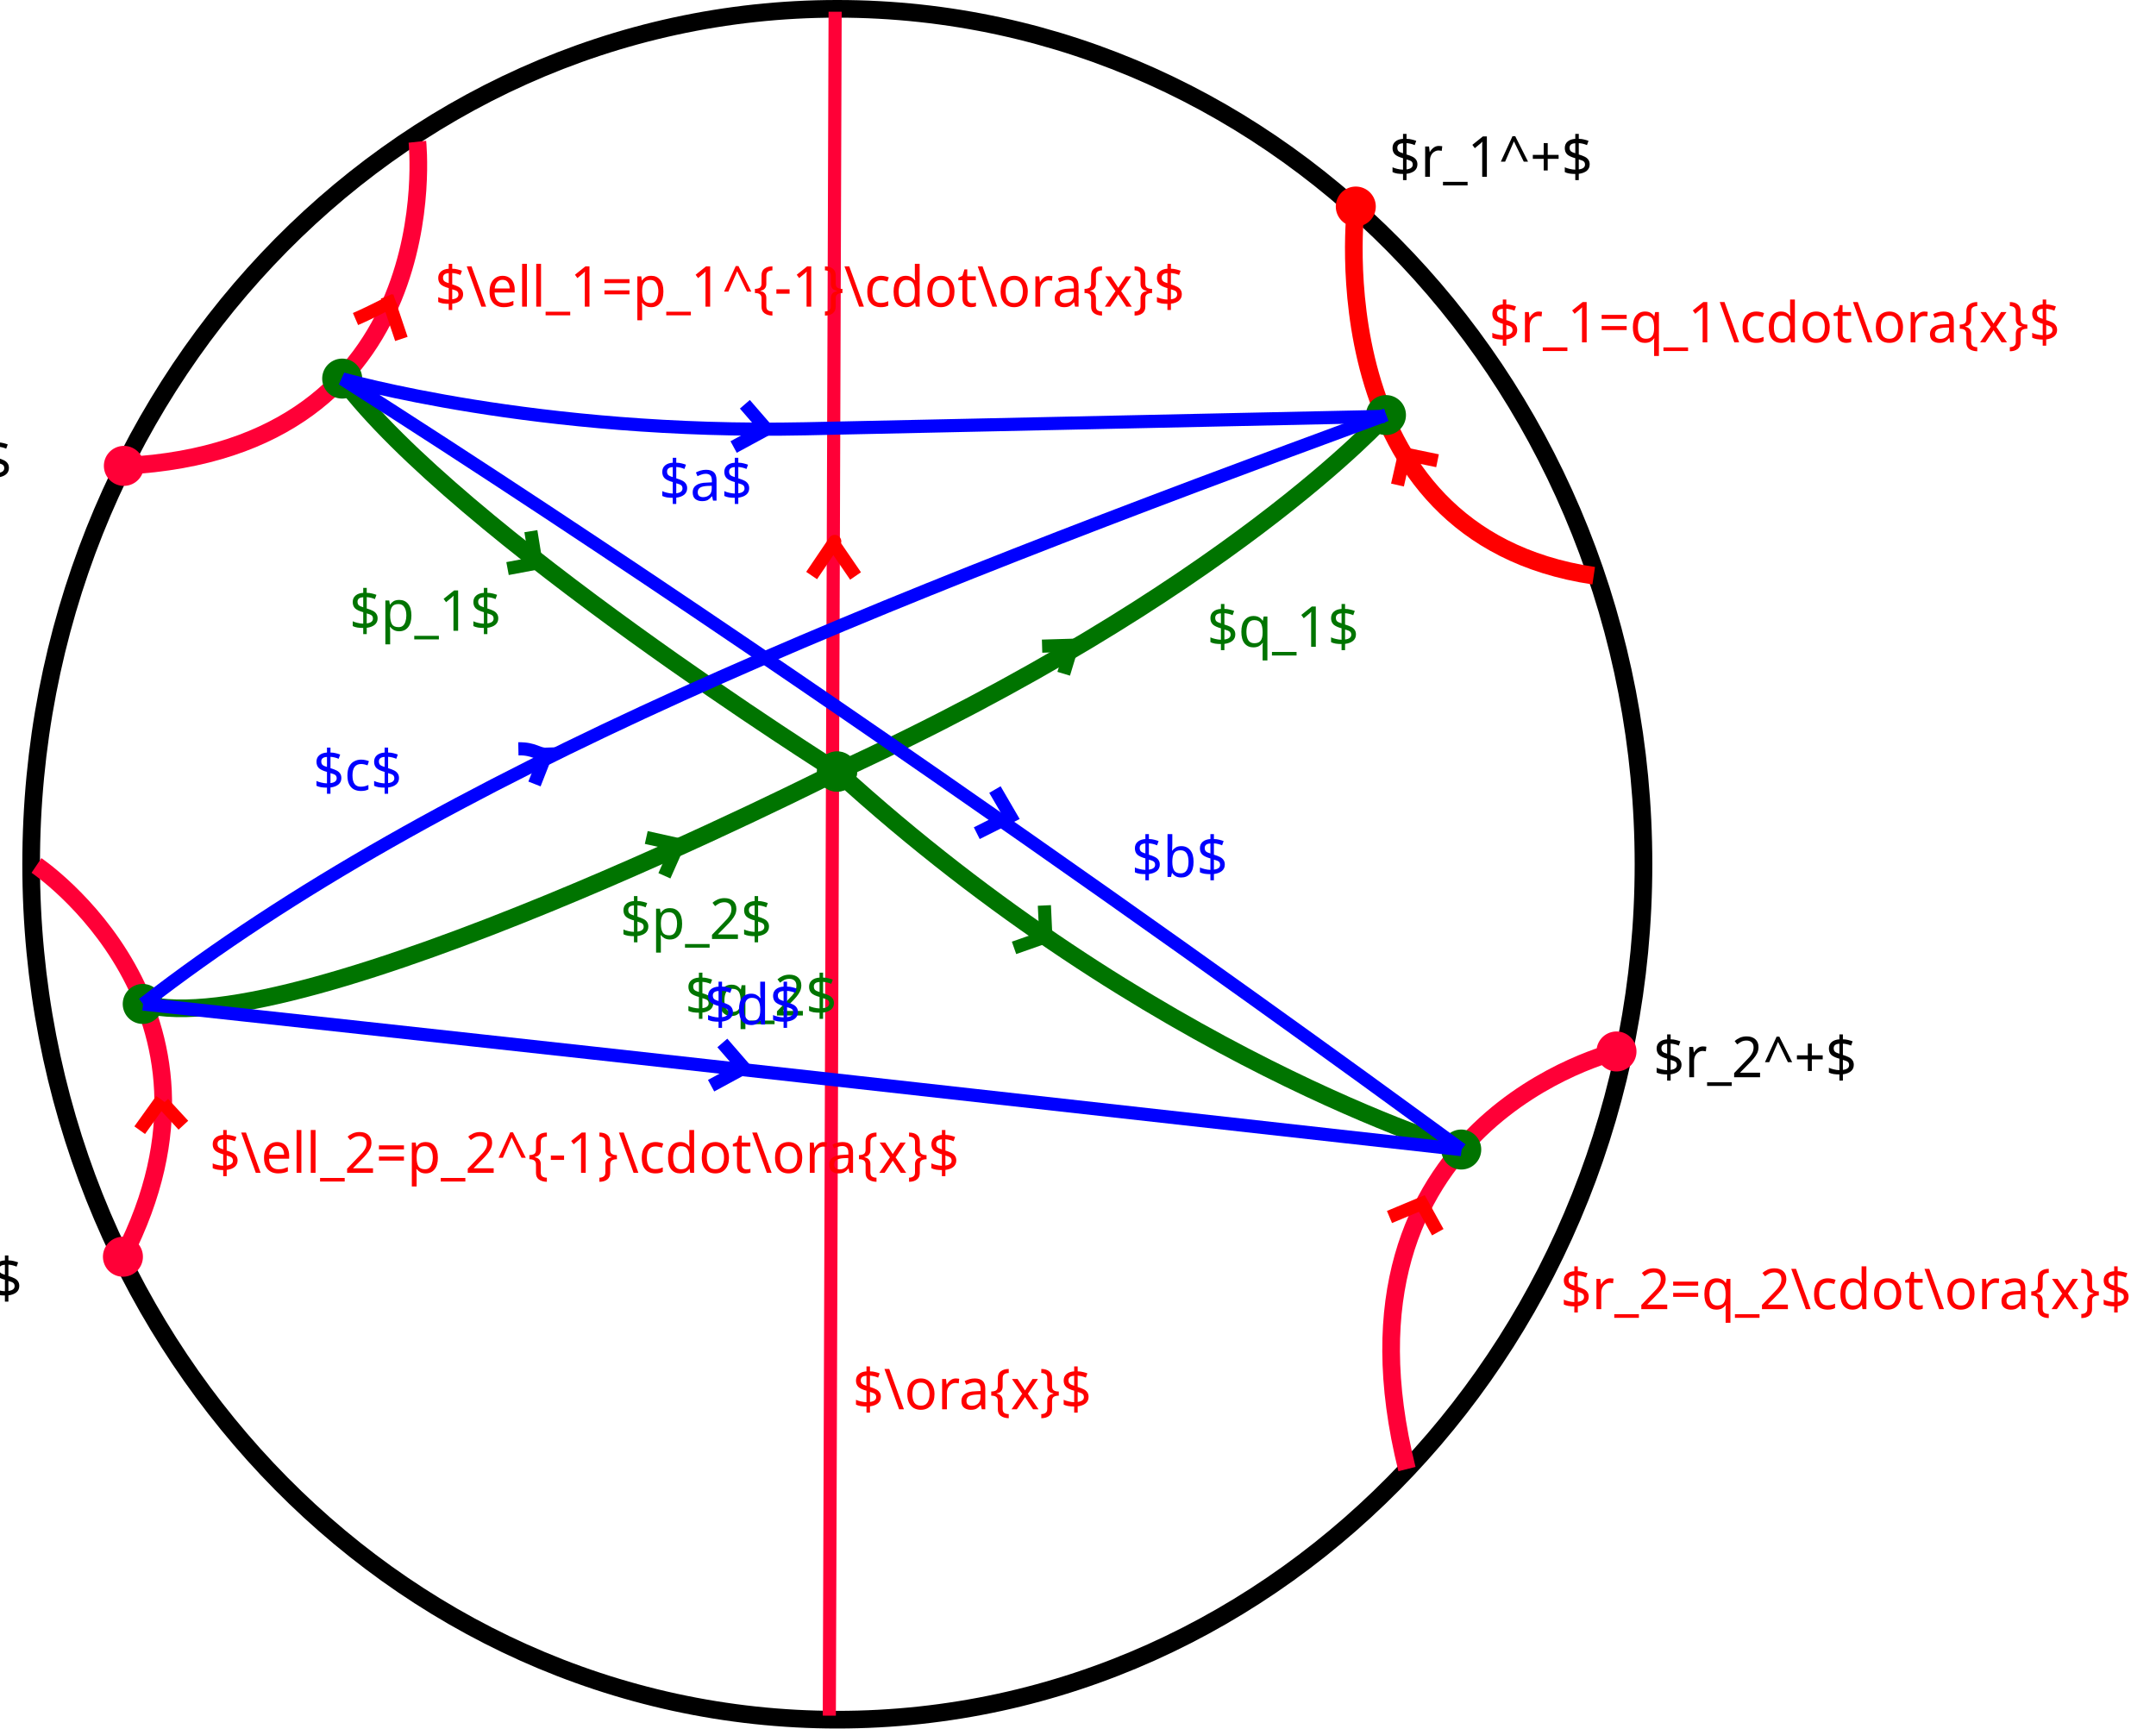
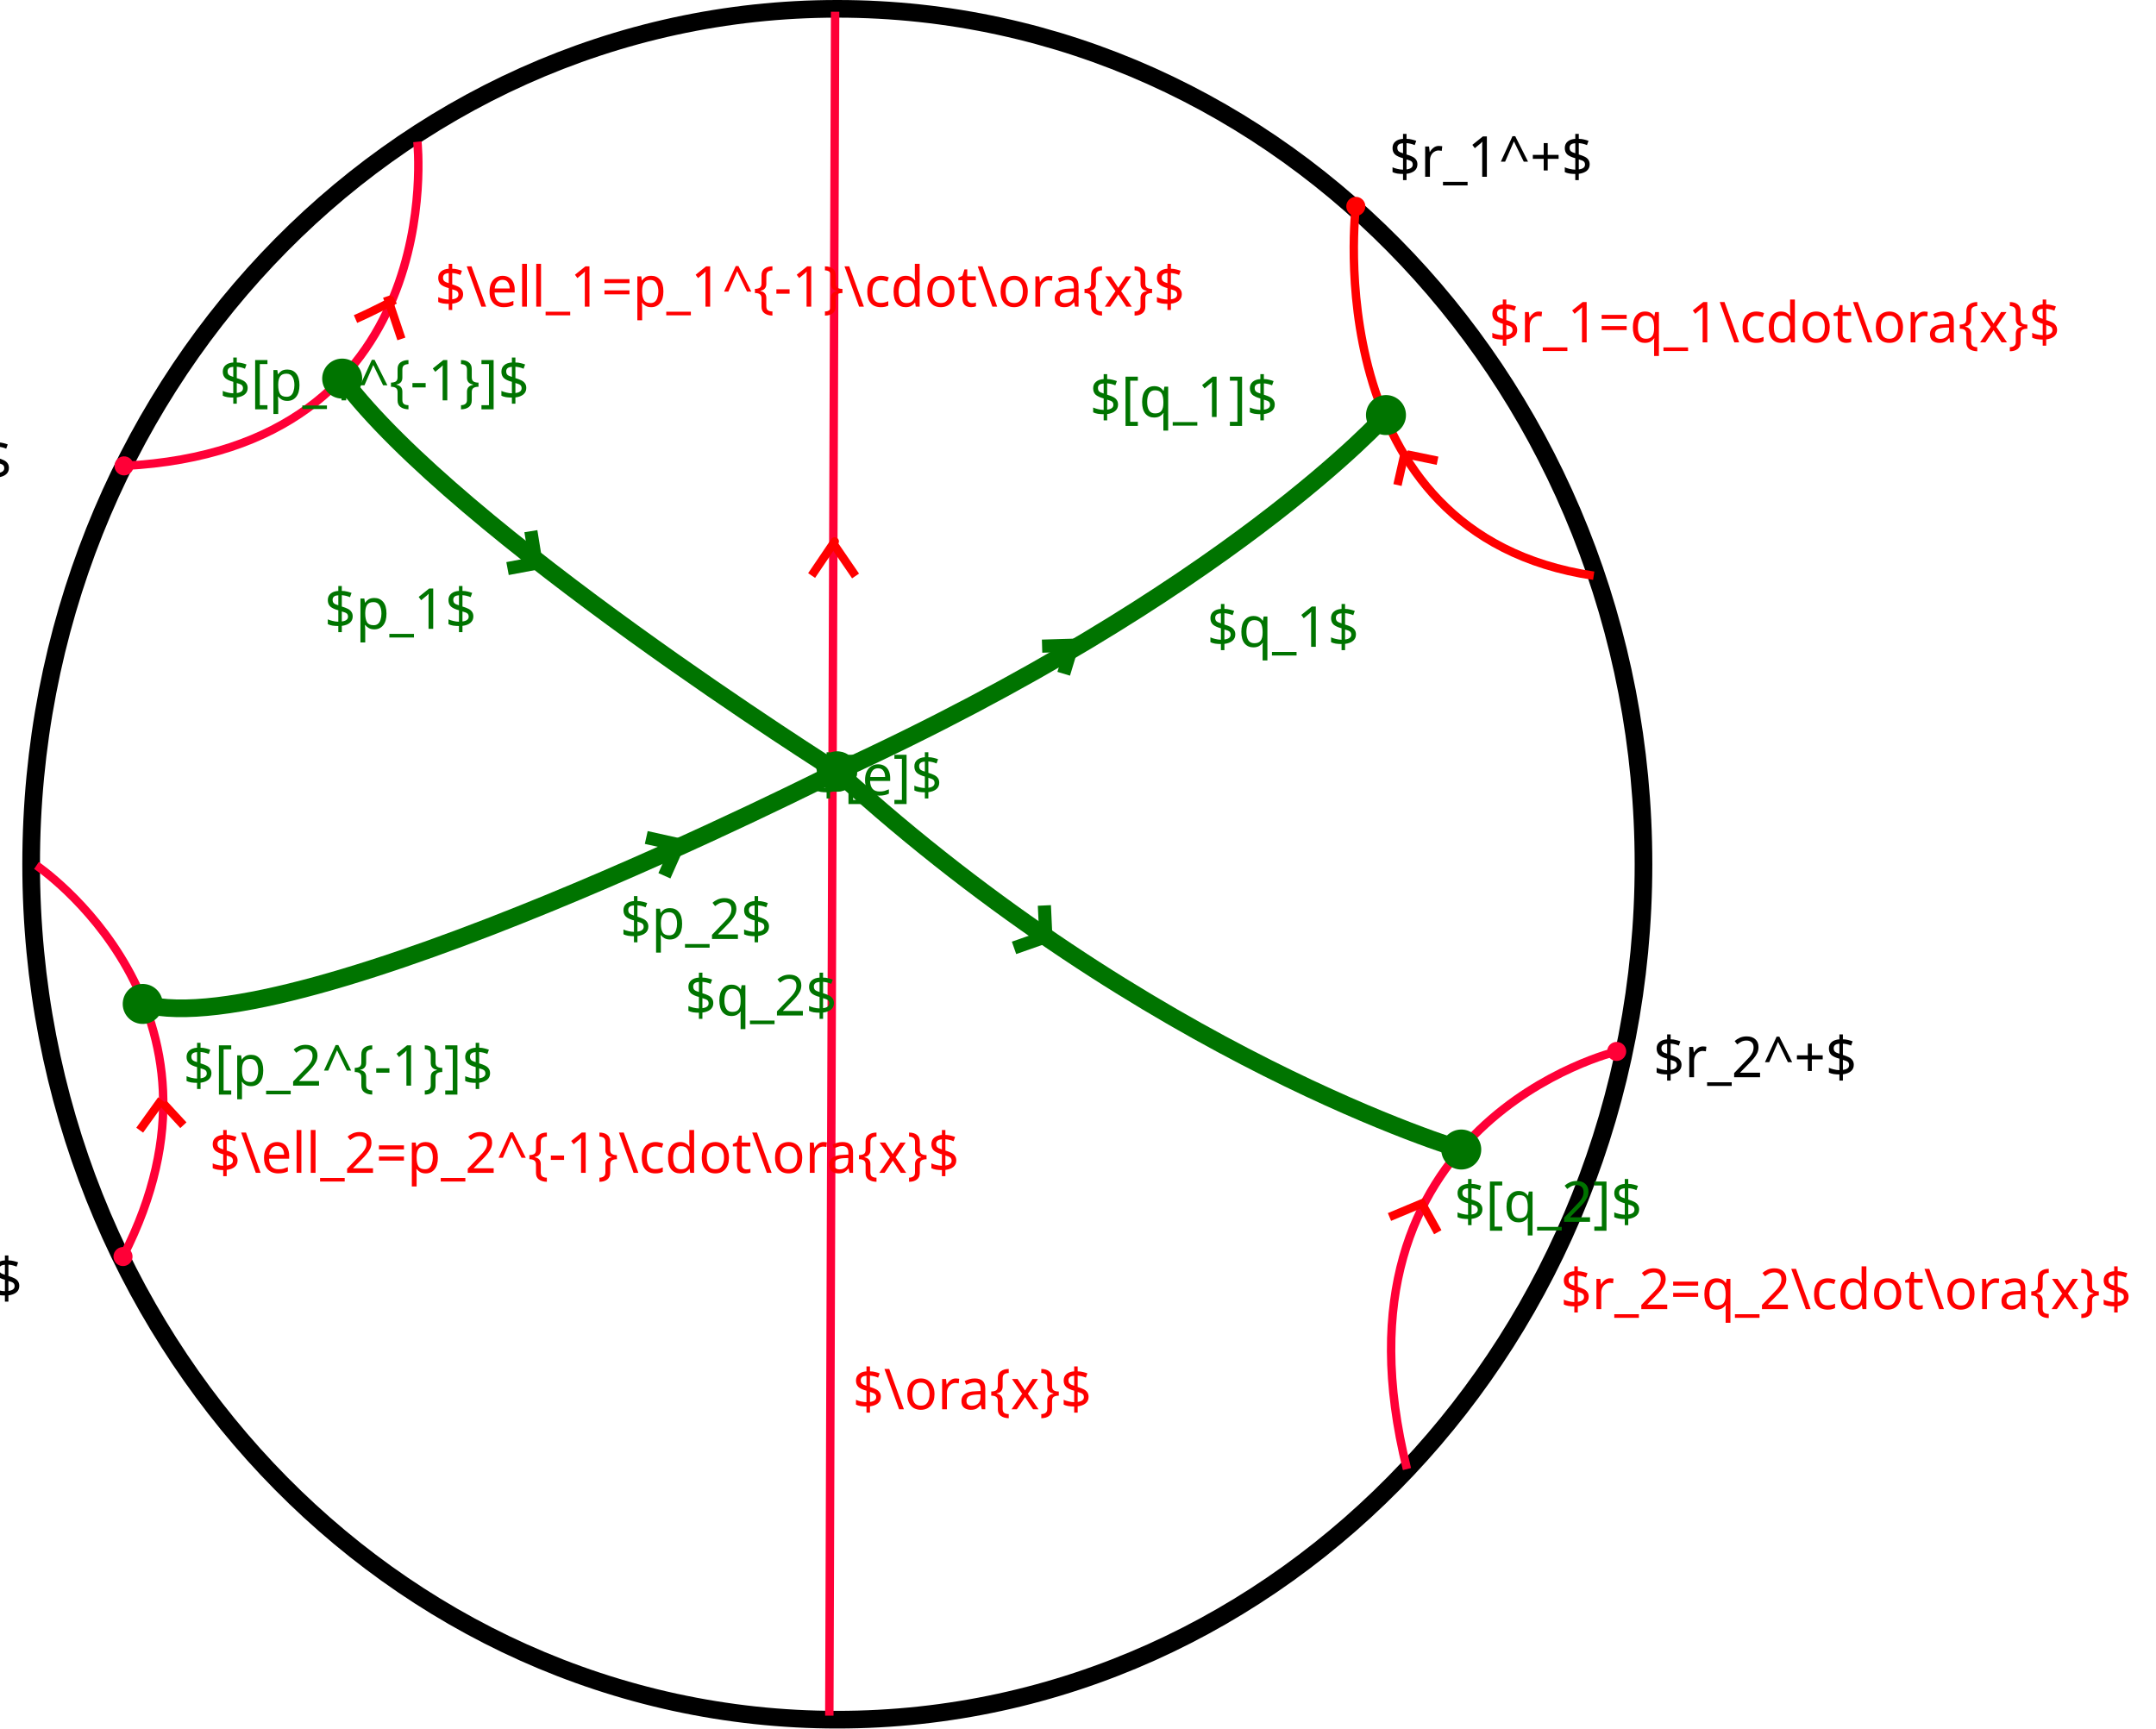
<svg xmlns="http://www.w3.org/2000/svg" width="256.137mm" height="205.363mm" viewBox="0 0 256.137 205.363" version="1.1" id="svg13623">
  <defs id="defs13617">
    <marker style="overflow:visible" id="marker3789" refX="0" refY="0" orient="auto">
      <path transform="matrix(0.2,0,0,0.2,1.48,0.2)" style="fill:#ff0037;fill-opacity:1;fill-rule:evenodd;stroke:#ff0037;stroke-width:1pt;stroke-opacity:1" d="m -2.5,-1 c 0,2.76 -2.24,5 -5,5 -2.76,0 -5,-2.24 -5,-5 0,-2.76 2.24,-5 5,-5 2.76,0 5,2.24 5,5 z" id="path3787" />
    </marker>
    <marker orient="auto" refY="0" refX="0" id="marker3653" style="overflow:visible">
      <path id="path3651" d="m -2.5,-1 c 0,2.76 -2.24,5 -5,5 -2.76,0 -5,-2.24 -5,-5 0,-2.76 2.24,-5 5,-5 2.76,0 5,2.24 5,5 z" style="fill:#ff0000;fill-opacity:1;fill-rule:evenodd;stroke:#ff0000;stroke-width:1pt;stroke-opacity:1" transform="matrix(0.2,0,0,0.2,1.48,0.2)" />
    </marker>
    <marker style="overflow:visible" id="marker3391" refX="0" refY="0" orient="auto">
      <path transform="matrix(0.2,0,0,0.2,1.48,0.2)" style="fill:#ff0037;fill-opacity:1;fill-rule:evenodd;stroke:#ff0037;stroke-width:1pt;stroke-opacity:1" d="m -2.5,-1 c 0,2.76 -2.24,5 -5,5 -2.76,0 -5,-2.24 -5,-5 0,-2.76 2.24,-5 5,-5 2.76,0 5,2.24 5,5 z" id="path3389" />
    </marker>
    <marker style="overflow:visible" id="marker3267" refX="0" refY="0" orient="auto">
      <path transform="matrix(0.2,0,0,0.2,1.48,0.2)" style="fill:#ff0037;fill-opacity:1;fill-rule:evenodd;stroke:#ff0037;stroke-width:1pt;stroke-opacity:1" d="m -2.5,-1 c 0,2.76 -2.24,5 -5,5 -2.76,0 -5,-2.24 -5,-5 0,-2.76 2.24,-5 5,-5 2.76,0 5,2.24 5,5 z" id="path3265" />
    </marker>
    <marker orient="auto" refY="0" refX="0" id="marker2658" style="overflow:visible">
      <path id="path2656" d="M 0,0 5,-5 -12.5,0 5,5 Z" style="fill:#0000ff;fill-opacity:1;fill-rule:evenodd;stroke:#0000ff;stroke-width:1pt;stroke-opacity:1" transform="matrix(-0.2,0,0,-0.2,-1.2,0)" />
    </marker>
    <marker orient="auto" refY="0" refX="0" id="marker1345" style="overflow:visible">
      <path id="path1097" d="M 0,0 5,-5 -12.5,0 5,5 Z" style="fill:#0000ff;fill-opacity:1;fill-rule:evenodd;stroke:#0000ff;stroke-width:1pt;stroke-opacity:1" transform="matrix(-0.2,0,0,-0.2,-1.2,0)" />
    </marker>
    <marker orient="auto" refY="0" refX="0" id="marker1325" style="overflow:visible">
      <path id="path1323" d="m -2.5,-1 c 0,2.76 -2.24,5 -5,5 -2.76,0 -5,-2.24 -5,-5 0,-2.76 2.24,-5 5,-5 2.76,0 5,2.24 5,5 z" style="fill:#007400;fill-opacity:1;fill-rule:evenodd;stroke:#007400;stroke-width:1pt;stroke-opacity:1" transform="matrix(0.2,0,0,0.2,1.48,0.2)" />
    </marker>
    <marker orient="auto" refY="0" refX="0" id="marker1321" style="overflow:visible">
      <path id="path1319" d="m -2.5,-1 c 0,2.76 -2.24,5 -5,5 -2.76,0 -5,-2.24 -5,-5 0,-2.76 2.24,-5 5,-5 2.76,0 5,2.24 5,5 z" style="fill:#007400;fill-opacity:1;fill-rule:evenodd;stroke:#007400;stroke-width:1pt;stroke-opacity:1" transform="matrix(0.2,0,0,0.2,1.48,0.2)" />
    </marker>
    <marker orient="auto" refY="0" refX="0" id="marker1315" style="overflow:visible">
      <path id="path1313" d="m -2.5,-1 c 0,2.76 -2.24,5 -5,5 -2.76,0 -5,-2.24 -5,-5 0,-2.76 2.24,-5 5,-5 2.76,0 5,2.24 5,5 z" style="fill:#007400;fill-opacity:1;fill-rule:evenodd;stroke:#007400;stroke-width:1pt;stroke-opacity:1" transform="matrix(0.2,0,0,0.2,1.48,0.2)" />
    </marker>
    <marker orient="auto" refY="0" refX="0" id="marker1311" style="overflow:visible">
      <path id="path1309" d="m -2.5,-1 c 0,2.76 -2.24,5 -5,5 -2.76,0 -5,-2.24 -5,-5 0,-2.76 2.24,-5 5,-5 2.76,0 5,2.24 5,5 z" style="fill:#007400;fill-opacity:1;fill-rule:evenodd;stroke:#007400;stroke-width:1pt;stroke-opacity:1" transform="matrix(0.2,0,0,0.2,1.48,0.2)" />
    </marker>
    <marker orient="auto" refY="0" refX="0" id="marker1307" style="overflow:visible">
      <path id="path1305" d="m -2.5,-1 c 0,2.76 -2.24,5 -5,5 -2.76,0 -5,-2.24 -5,-5 0,-2.76 2.24,-5 5,-5 2.76,0 5,2.24 5,5 z" style="fill:#007400;fill-opacity:1;fill-rule:evenodd;stroke:#007400;stroke-width:1pt;stroke-opacity:1" transform="matrix(0.2,0,0,0.2,1.48,0.2)" />
    </marker>
    <marker orient="auto" refY="0" refX="0" id="DotS" style="overflow:visible">
      <path id="path1074" d="m -2.5,-1 c 0,2.76 -2.24,5 -5,5 -2.76,0 -5,-2.24 -5,-5 0,-2.76 2.24,-5 5,-5 2.76,0 5,2.24 5,5 z" style="fill:#007400;fill-opacity:1;fill-rule:evenodd;stroke:#007400;stroke-width:1pt;stroke-opacity:1" transform="matrix(0.2,0,0,0.2,1.48,0.2)" />
    </marker>
    <marker orient="auto" refY="0" refX="0" id="marker1297" style="overflow:visible">
      <path id="path1295" d="M 0,0 5,-5 -12.5,0 5,5 Z" style="fill:#000000;fill-opacity:1;fill-rule:evenodd;stroke:#000000;stroke-width:1pt;stroke-opacity:1" transform="matrix(-0.2,0,0,-0.2,-1.2,0)" />
    </marker>
    <marker orient="auto" refY="0" refX="0" id="marker1270" style="overflow:visible">
      <path id="path1022" d="M 0,0 5,-5 -12.5,0 5,5 Z" style="fill:#000000;fill-opacity:1;fill-rule:evenodd;stroke:#000000;stroke-width:1pt;stroke-opacity:1" transform="matrix(-0.2,0,0,-0.2,-1.2,0)" />
    </marker>
    <marker style="overflow:visible" id="marker19486" refX="0" refY="0" orient="auto">
      <path transform="matrix(-0.2,0,0,-0.2,-1.2,0)" style="fill:#000000;fill-opacity:1;fill-rule:evenodd;stroke:#000000;stroke-width:1pt;stroke-opacity:1" d="M 0,0 5,-5 -12.5,0 5,5 Z" id="path19484" />
    </marker>
    <marker orient="auto" refY="0" refX="0" id="Arrow1Send" style="overflow:visible">
      <path id="path842" d="M 0,0 5,-5 -12.5,0 5,5 Z" style="fill:#000000;fill-opacity:1;fill-rule:evenodd;stroke:#000000;stroke-width:1pt;stroke-opacity:1" transform="matrix(-0.2,0,0,-0.2,-1.2,0)" />
    </marker>
    <marker orient="auto" refY="0" refX="0" id="marker9642" style="overflow:visible">
      <path id="path9640" d="m -2.5,-1 c 0,2.76 -2.24,5 -5,5 -2.76,0 -5,-2.24 -5,-5 0,-2.76 2.24,-5 5,-5 2.76,0 5,2.24 5,5 z" style="fill:#000000;fill-opacity:1;fill-rule:evenodd;stroke:#000000;stroke-width:1pt;stroke-opacity:1" transform="matrix(0.2,0,0,0.2,1.48,0.2)" />
    </marker>
    <marker orient="auto" refY="0" refX="0" id="marker13570" style="overflow:visible">
      <path id="path13568" d="m -2.5,-1 c 0,2.76 -2.24,5 -5,5 -2.76,0 -5,-2.24 -5,-5 0,-2.76 2.24,-5 5,-5 2.76,0 5,2.24 5,5 z" style="fill:#000000;fill-opacity:1;fill-rule:evenodd;stroke:#000000;stroke-width:1pt;stroke-opacity:1" transform="matrix(0.2,0,0,0.2,1.48,0.2)" />
    </marker>
    <marker orient="auto" refY="0" refX="0" id="marker1270-1" style="overflow:visible">
      <path id="path1022-5" d="M 0,0 5,-5 -12.5,0 5,5 Z" style="fill:#000000;fill-opacity:1;fill-rule:evenodd;stroke:#000000;stroke-width:1pt;stroke-opacity:1" transform="matrix(-0.2,0,0,-0.2,-1.2,0)" />
    </marker>
    <marker orient="auto" refY="0" refX="0" id="marker1345-3" style="overflow:visible">
      <path id="path1097-7" d="M 0,0 5,-5 -12.5,0 5,5 Z" style="fill:#0000ff;fill-opacity:1;fill-rule:evenodd;stroke:#0000ff;stroke-width:1pt;stroke-opacity:1" transform="matrix(-0.2,0,0,-0.2,-1.2,0)" />
    </marker>
  </defs>
  <g id="layer1" transform="translate(-29.41683,-32.21726)">
    <ellipse style="fill:none;fill-opacity:1;stroke:#000000;stroke-width:2.097;stroke-miterlimit:4;stroke-dasharray:none;stroke-dashoffset:0;stroke-opacity:1" id="path2514-8-7" cx="128.892" cy="134.899" rx="95.775" ry="101.633" />
-     <path style="fill:none;stroke:#ff0037;stroke-width:2.097;stroke-linecap:butt;stroke-linejoin:miter;stroke-miterlimit:4;stroke-dasharray:none;stroke-opacity:1;marker-start:url(#marker3391)" d="M 44.175,87.567 C 82.96,85.582 79.003,49.058 79.003,49.058" id="path9327-9" />
-     <path style="fill:none;stroke:#ff0037;stroke-width:2.097;stroke-linecap:butt;stroke-linejoin:miter;stroke-miterlimit:4;stroke-dasharray:none;stroke-opacity:1;marker-start:url(#marker3267)" d="M 44.041,181.491 C 59.08,152.113 33.751,135.042 33.751,135.042" id="path9329-4" />
-     <path style="fill:none;stroke:#ff0000;stroke-width:2.097;stroke-linecap:butt;stroke-linejoin:miter;stroke-miterlimit:4;stroke-dasharray:none;stroke-opacity:1;marker-end:url(#marker3653)" d="M 218.752,100.618 C 185.711,95.702 190.493,56.716 190.493,56.716" id="path9382" />
-     <path style="fill:none;stroke:#ff0037;stroke-width:2.097;stroke-linecap:butt;stroke-linejoin:miter;stroke-miterlimit:4;stroke-dasharray:none;stroke-opacity:1;marker-end:url(#marker3789)" d="m 196.567,206.757 c -10.29,-41.288 24.933,-49.625 24.933,-49.625" id="path9384" />
-     <path style="fill:none;stroke:#ff0037;stroke-width:1.56;stroke-linecap:butt;stroke-linejoin:miter;stroke-miterlimit:4;stroke-dasharray:none;stroke-opacity:1" d="M 128.632,33.61 127.941,236.053" id="path10390" />
-     <path style="fill:none;stroke:#ff0000;stroke-width:1.56;stroke-linecap:butt;stroke-linejoin:miter;stroke-miterlimit:4;stroke-dasharray:none;stroke-opacity:1" d="m 125.839,100.597 c 3.374,-4.986 2.714,-4.004 2.714,-4.004" id="path13194" />
-     <path style="fill:none;stroke:#ff0000;stroke-width:1.56;stroke-linecap:butt;stroke-linejoin:miter;stroke-miterlimit:4;stroke-dasharray:none;stroke-opacity:1" d="m 128.416,96.792 2.643,3.857" id="path13196" />
-     <text xml:space="preserve" style="font-style:normal;font-variant:normal;font-weight:normal;font-stretch:normal;font-size:6.604px;line-height:1.25;font-family:verdana;-inkscape-font-specification:verdana;text-align:end;letter-spacing:0px;word-spacing:0px;text-anchor:end;fill:#007400;fill-opacity:1;stroke:none;stroke-width:1.56;stroke-miterlimit:4;stroke-dasharray:none" x="98.884" y="105.585" id="text10762-0" transform="scale(0.9853451,1.014873)">
-       <tspan id="tspan10760-3" x="98.884" y="105.585" style="font-size:6.604px;text-align:end;text-anchor:end;fill:#007400;fill-opacity:1;stroke-width:1.56;stroke-miterlimit:4;stroke-dasharray:none">$p_1$</tspan>
+     <path style="fill:none;stroke:#ff0037;stroke-width:1;stroke-linecap:butt;stroke-linejoin:miter;stroke-miterlimit:4;stroke-dasharray:none;stroke-opacity:1;marker-start:url(#marker3391)" d="M 44.175,87.567 C 82.96,85.582 79.003,49.058 79.003,49.058" id="path9327-9" />
+     <path style="fill:none;stroke:#ff0037;stroke-width:1;stroke-linecap:butt;stroke-linejoin:miter;stroke-miterlimit:4;stroke-dasharray:none;stroke-opacity:1;marker-start:url(#marker3267)" d="M 44.041,181.491 C 59.08,152.113 33.751,135.042 33.751,135.042" id="path9329-4" />
+     <path style="fill:none;stroke:#ff0000;stroke-width:1;stroke-linecap:butt;stroke-linejoin:miter;stroke-miterlimit:4;stroke-dasharray:none;stroke-opacity:1;marker-end:url(#marker3653)" d="M 218.752,100.618 C 185.711,95.702 190.493,56.716 190.493,56.716" id="path9382" />
+     <path style="fill:none;stroke:#ff0037;stroke-width:1;stroke-linecap:butt;stroke-linejoin:miter;stroke-miterlimit:4;stroke-dasharray:none;stroke-opacity:1;marker-end:url(#marker3789)" d="m 196.567,206.757 c -10.29,-41.288 24.933,-49.625 24.933,-49.625" id="path9384" />
+     <path style="fill:none;stroke:#ff0037;stroke-width:1;stroke-linecap:butt;stroke-linejoin:miter;stroke-miterlimit:4;stroke-dasharray:none;stroke-opacity:1" d="M 128.632,33.61 127.941,236.053" id="path10390" />
+     <path style="fill:none;stroke:#ff0000;stroke-width:1;stroke-linecap:butt;stroke-linejoin:miter;stroke-miterlimit:4;stroke-dasharray:none;stroke-opacity:1" d="m 125.839,100.597 c 3.374,-4.986 2.714,-4.004 2.714,-4.004" id="path13194" />
+     <path style="fill:none;stroke:#ff0000;stroke-width:1;stroke-linecap:butt;stroke-linejoin:miter;stroke-miterlimit:4;stroke-dasharray:none;stroke-opacity:1" d="m 128.416,96.792 2.643,3.857" id="path13196" />
+     <text xml:space="preserve" style="font-style:normal;font-variant:normal;font-weight:normal;font-stretch:normal;font-size:6.604px;line-height:1.25;font-family:verdana;-inkscape-font-specification:verdana;text-align:end;letter-spacing:0px;word-spacing:0px;text-anchor:end;fill:#007400;fill-opacity:1;stroke:none;stroke-width:1.56;stroke-miterlimit:4;stroke-dasharray:none" x="95.88" y="105.361" id="text10762-0" transform="scale(0.9853451,1.014873)">
+       <tspan id="tspan10760-3" x="95.88" y="105.361" style="font-size:6.604px;text-align:end;text-anchor:end;fill:#007400;fill-opacity:1;stroke-width:1.56;stroke-miterlimit:4;stroke-dasharray:none">$p_1$</tspan>
    </text>
-     <path style="fill:none;stroke:#ff0000;stroke-width:1.56;stroke-linecap:butt;stroke-linejoin:miter;stroke-miterlimit:4;stroke-dasharray:none;stroke-opacity:1" d="m 196.362,85.787 -0.922,4.057" id="path13232" />
-     <path style="fill:none;stroke:#ff0000;stroke-width:1.56;stroke-linecap:butt;stroke-linejoin:miter;stroke-miterlimit:4;stroke-dasharray:none;stroke-opacity:1" d="m 200.198,86.958 -3.631,-0.748" id="path13234" />
-     <path style="fill:none;stroke:#ff0000;stroke-width:1.56;stroke-linecap:butt;stroke-linejoin:miter;stroke-miterlimit:4;stroke-dasharray:none;stroke-opacity:1" d="m 194.489,176.807 3.844,-1.608 1.895,3.417" id="path13236" />
+     <text xml:space="preserve" style="font-style:normal;font-variant:normal;font-weight:normal;font-stretch:normal;font-size:6.604px;line-height:1.25;font-family:verdana;-inkscape-font-specification:verdana;text-align:end;letter-spacing:0px;word-spacing:0px;text-anchor:end;fill:#007400;fill-opacity:1;stroke:none;stroke-width:1.56;stroke-miterlimit:4;stroke-dasharray:none" x="152.051" y="124.828" id="text10762-0-9" transform="scale(0.9853451,1.014873)">
+       <tspan id="tspan10760-3-6" x="152.051" y="124.828" style="font-size:6.604px;text-align:end;text-anchor:end;fill:#007400;fill-opacity:1;stroke-width:1.56;stroke-miterlimit:4;stroke-dasharray:none">$[e]$</tspan>
+     </text>
+     <text xml:space="preserve" style="font-style:normal;font-variant:normal;font-weight:normal;font-stretch:normal;font-size:6.604px;line-height:1.25;font-family:verdana;-inkscape-font-specification:verdana;text-align:end;letter-spacing:0px;word-spacing:0px;text-anchor:end;fill:#007400;fill-opacity:1;stroke:none;stroke-width:1.56;stroke-miterlimit:4;stroke-dasharray:none" x="102.263" y="78.617" id="text10762-0-9-7" transform="scale(0.9853451,1.014873)">
+       <tspan id="tspan10760-3-6-6" x="102.263" y="78.617" style="font-size:6.604px;text-align:end;text-anchor:end;fill:#007400;fill-opacity:1;stroke-width:1.56;stroke-miterlimit:4;stroke-dasharray:none">$[p_1^{-1}]$</tspan>
+     </text>
+     <text xml:space="preserve" style="font-style:normal;font-variant:normal;font-weight:normal;font-stretch:normal;font-size:6.604px;line-height:1.25;font-family:verdana;-inkscape-font-specification:verdana;text-align:end;letter-spacing:0px;word-spacing:0px;text-anchor:end;fill:#007400;fill-opacity:1;stroke:none;stroke-width:1.56;stroke-miterlimit:4;stroke-dasharray:none" x="192.505" y="80.565" id="text10762-0-9-7-5" transform="scale(0.9853451,1.014873)">
+       <tspan id="tspan10760-3-6-6-1" x="192.505" y="80.565" style="font-size:6.604px;text-align:end;text-anchor:end;fill:#007400;fill-opacity:1;stroke-width:1.56;stroke-miterlimit:4;stroke-dasharray:none">$[q_1]$</tspan>
+     </text>
+     <path style="fill:none;stroke:#ff0000;stroke-width:1;stroke-linecap:butt;stroke-linejoin:miter;stroke-miterlimit:4;stroke-dasharray:none;stroke-opacity:1" d="m 196.362,85.787 -0.922,4.057" id="path13232" />
+     <path style="fill:none;stroke:#ff0000;stroke-width:1;stroke-linecap:butt;stroke-linejoin:miter;stroke-miterlimit:4;stroke-dasharray:none;stroke-opacity:1" d="m 200.198,86.958 -3.631,-0.748" id="path13234" />
+     <path style="fill:none;stroke:#ff0000;stroke-width:1;stroke-linecap:butt;stroke-linejoin:miter;stroke-miterlimit:4;stroke-dasharray:none;stroke-opacity:1" d="m 194.489,176.807 3.844,-1.608 1.895,3.417" id="path13236" />
    <text xml:space="preserve" style="font-style:normal;font-variant:normal;font-weight:normal;font-stretch:normal;font-size:6.604px;line-height:1.25;font-family:verdana;-inkscape-font-specification:verdana;letter-spacing:0px;word-spacing:0px;fill:#007400;fill-opacity:1;stroke:none;stroke-width:1.56;stroke-miterlimit:4;stroke-dasharray:none" x="175.387" y="107.471" id="text19550" transform="scale(0.9853451,1.014873)">
      <tspan id="tspan19548" x="175.387" y="107.471" style="font-size:6.604px;fill:#007400;fill-opacity:1;stroke-width:1.56;stroke-miterlimit:4;stroke-dasharray:none">$q_1$</tspan>
    </text>
    <text xml:space="preserve" style="font-style:normal;font-variant:normal;font-weight:normal;font-stretch:normal;font-size:6.604px;line-height:1.25;font-family:verdana;-inkscape-font-specification:verdana;letter-spacing:0px;word-spacing:0px;fill:#007400;fill-opacity:1;stroke:none;stroke-width:1.56;stroke-miterlimit:4;stroke-dasharray:none;text-anchor:end;text-align:end;" x="158.361" y="150.631" id="text10762-0-2" transform="scale(0.9853451,1.014873)">
      <tspan id="tspan10760-3-3" x="139.358" y="150.631" style="font-size:6.604px;fill:#007400;fill-opacity:1;stroke-width:1.56;stroke-miterlimit:4;stroke-dasharray:none;text-anchor:end;text-align:end;">$q_2$</tspan>
    </text>
    <text xml:space="preserve" style="font-style:normal;font-variant:normal;font-weight:normal;font-stretch:normal;font-size:6.604px;line-height:1.25;font-family:verdana;-inkscape-font-specification:verdana;letter-spacing:0px;word-spacing:0px;fill:#007400;fill-opacity:1;stroke:none;stroke-width:1.56;stroke-miterlimit:4;stroke-dasharray:none" x="104.617" y="141.667" id="text10762-0-2-3" transform="scale(0.9853451,1.014873)">
      <tspan id="tspan10760-3-3-1" x="104.617" y="141.667" style="font-size:6.604px;fill:#007400;fill-opacity:1;stroke-width:1.56;stroke-miterlimit:4;stroke-dasharray:none">$p_2$</tspan>
+     </text>
+     <text xml:space="preserve" style="font-style:normal;font-variant:normal;font-weight:normal;font-stretch:normal;font-size:6.604px;line-height:1.25;font-family:verdana;-inkscape-font-specification:verdana;letter-spacing:0px;word-spacing:0px;fill:#007400;fill-opacity:1;stroke:none;stroke-width:1.56;stroke-miterlimit:4;stroke-dasharray:none" x="51.943" y="158.841" id="text10762-0-2-3-9" transform="scale(0.9853451,1.014873)">
+       <tspan id="tspan10760-3-3-1-0" x="51.943" y="158.841" style="font-size:6.604px;fill:#007400;fill-opacity:1;stroke-width:1.56;stroke-miterlimit:4;stroke-dasharray:none">$[p_2^{-1}]$</tspan>
+     </text>
+     <text xml:space="preserve" style="font-style:normal;font-variant:normal;font-weight:normal;font-stretch:normal;font-size:6.604px;line-height:1.25;font-family:verdana;-inkscape-font-specification:verdana;letter-spacing:0px;word-spacing:0px;fill:#007400;fill-opacity:1;stroke:none;stroke-width:1.56;stroke-miterlimit:4;stroke-dasharray:none" x="205.185" y="174.784" id="text10762-0-2-3-9-5" transform="scale(0.9853451,1.014873)">
+       <tspan id="tspan10760-3-3-1-0-3" x="205.185" y="174.784" style="font-size:6.604px;fill:#007400;fill-opacity:1;stroke-width:1.56;stroke-miterlimit:4;stroke-dasharray:none">$[q_2]$</tspan>
    </text>
    <text xml:space="preserve" style="font-style:normal;font-variant:normal;font-weight:normal;font-stretch:normal;font-size:6.604px;line-height:1.25;font-family:verdana;-inkscape-font-specification:verdana;letter-spacing:0px;word-spacing:0px;fill:#000000;fill-opacity:1;stroke:none;stroke-width:1.56;stroke-miterlimit:4;stroke-dasharray:none" x="197.345" y="52.437" id="text19550-5" transform="scale(0.9853451,1.014873)">
      <tspan id="tspan19548-1" x="197.345" y="52.437" style="font-size:6.604px;stroke-width:1.56;stroke-miterlimit:4;stroke-dasharray:none">$r_1^+$</tspan>
    </text>
    <text xml:space="preserve" style="font-style:normal;font-variant:normal;font-weight:normal;font-stretch:normal;font-size:6.604px;line-height:1.25;font-family:verdana;-inkscape-font-specification:verdana;text-align:end;letter-spacing:0px;word-spacing:0px;text-anchor:end;fill:#000000;fill-opacity:1;stroke:none;stroke-width:1.56;stroke-miterlimit:4;stroke-dasharray:none" x="41.136" y="183.734" id="text19550-5-7-9-4" transform="scale(0.9853451,1.014873)">
      <tspan id="tspan19548-1-9-5-9" x="41.136" y="183.734" style="font-size:6.604px;text-align:end;text-anchor:end;stroke-width:1.56;stroke-miterlimit:4;stroke-dasharray:none">$\ell_2^-$</tspan>
    </text>
    <text xml:space="preserve" style="font-style:normal;font-variant:normal;font-weight:normal;font-stretch:normal;font-size:6.604px;line-height:1.25;font-family:verdana;-inkscape-font-specification:verdana;text-align:end;letter-spacing:0px;word-spacing:0px;text-anchor:end;fill:#000000;fill-opacity:1;stroke:none;stroke-width:1.56;stroke-miterlimit:4;stroke-dasharray:none" x="39.881" y="87.979" id="text19550-5-3-7" transform="scale(0.9853451,1.014873)">
      <tspan id="tspan19548-1-1-6" x="39.881" y="87.979" style="font-size:6.604px;text-align:end;text-anchor:end;stroke-width:1.56;stroke-miterlimit:4;stroke-dasharray:none">$\ell_1^-$</tspan>
    </text>
    <path style="fill:none;stroke:#007400;stroke-width:2.097;stroke-linecap:butt;stroke-linejoin:miter;stroke-miterlimit:4;stroke-dasharray:none;stroke-opacity:1;marker-start:url(#marker1311);marker-end:url(#marker1315)" d="M 70.095,77.232 C 83.842,95.536 128.897,123.889 128.897,123.889 c 46.455,-21.335 65.204,-42.389 65.204,-42.389" id="path1299" />
    <path style="fill:none;stroke:#007400;stroke-width:2.097;stroke-linecap:butt;stroke-linejoin:miter;stroke-miterlimit:4;stroke-dasharray:none;stroke-opacity:1;marker-start:url(#DotS);marker-end:url(#marker1307)" d="M 46.414,151.506 C 64.812,156.453 128.897,123.889 128.897,123.889" id="path1301" />
    <path style="fill:none;stroke:#007400;stroke-width:2.097;stroke-linecap:butt;stroke-linejoin:miter;stroke-miterlimit:4;stroke-dasharray:none;stroke-opacity:1;marker-start:url(#marker1321);marker-end:url(#marker1325)" d="m 128.897,123.889 c 37.22,33.968 74.159,44.916 74.159,44.916" id="path1317" />
    <path style="fill:none;stroke:#007400;stroke-width:1.56;stroke-linecap:butt;stroke-linejoin:miter;stroke-miterlimit:4;stroke-dasharray:none;stroke-opacity:1" d="m 106.193,131.719 c 3.8,0.846 3.8,0.846 3.8,0.846 l -1.643,3.703" id="path1327" />
    <path style="fill:none;stroke:#007400;stroke-width:1.56;stroke-linecap:butt;stroke-linejoin:miter;stroke-miterlimit:4;stroke-dasharray:none;stroke-opacity:1" d="m 92.486,95.326 0.616,3.808 -3.389,0.635" id="path1329" />
    <path style="fill:none;stroke:#007400;stroke-width:1.56;stroke-linecap:butt;stroke-linejoin:miter;stroke-miterlimit:4;stroke-dasharray:none;stroke-opacity:1" d="m 153.219,108.987 3.595,-0.106 -1.027,3.385" id="path1331" />
    <path style="fill:none;stroke:#007400;stroke-width:1.56;stroke-linecap:butt;stroke-linejoin:miter;stroke-miterlimit:4;stroke-dasharray:none;stroke-opacity:1" d="m 153.491,139.793 0.173,3.715 -3.778,1.326" id="path1333" />
-     <path style="fill:none;stroke:#0000ff;stroke-width:1.56;stroke-linecap:butt;stroke-linejoin:miter;stroke-miterlimit:4;stroke-dasharray:none;stroke-opacity:1" d="m 193.929,81.688 -68.783,1.472 C 93.104,83.846 70.095,77.232 70.095,77.232 134.896,118.515 203.057,168.805 203.057,168.805" id="path1068" />
-     <path style="fill:none;stroke:#0000ff;stroke-width:1.56;stroke-linecap:butt;stroke-linejoin:miter;stroke-miterlimit:4;stroke-dasharray:none;stroke-opacity:1" d="m 46.414,151.506 c 0,0 41.986,4.524 84.926,9.309 l 71.717,7.99" id="path1068-0" />
-     <path style="fill:none;stroke:#0000ff;stroke-width:1.56;stroke-linecap:butt;stroke-linejoin:miter;stroke-miterlimit:4;stroke-dasharray:none;stroke-opacity:1;marker-mid:url(#marker2658)" d="M 46.414,151.506 C 81.565,124.206 132.595,104.145 194.102,81.5" id="path2648" />
-     <path style="fill:none;stroke:#0000ff;stroke-width:1.56;stroke-linecap:butt;stroke-linejoin:miter;stroke-miterlimit:4;stroke-dasharray:none;stroke-opacity:1" d="m 91,121.184 c 1.913,-0.035 2.292,0.677 3.304,0.642 l -1.39,3.535" id="path1331-3" />
-     <path style="fill:none;stroke:#0000ff;stroke-width:1.56;stroke-linecap:butt;stroke-linejoin:miter;stroke-miterlimit:4;stroke-dasharray:none;stroke-opacity:1" d="m 115.232,156.131 2.568,2.962 -3.903,2.116" id="path1331-3-1" />
    <text xml:space="preserve" style="font-style:normal;font-variant:normal;font-weight:normal;font-stretch:normal;font-size:6.604px;line-height:1.25;font-family:verdana;-inkscape-font-specification:verdana;letter-spacing:0px;word-spacing:0px;fill:#ff0000;fill-opacity:1;stroke:none;stroke-width:1.56;stroke-miterlimit:4;stroke-dasharray:none" x="82.285" y="67.646" id="text19550-5-3-7-3" transform="scale(0.9853451,1.014873)">
      <tspan id="tspan19548-1-1-6-8" x="82.285" y="67.646" style="font-size:6.604px;fill:#ff0000;fill-opacity:1;stroke-width:1.56;stroke-miterlimit:4;stroke-dasharray:none">$\ell_1=p_1^{-1}\cdot\ora{x}$</tspan>
    </text>
    <text xml:space="preserve" style="font-style:normal;font-variant:normal;font-weight:normal;font-stretch:normal;font-size:6.604px;line-height:1.25;font-family:verdana;-inkscape-font-specification:verdana;letter-spacing:0px;word-spacing:0px;fill:#ff0000;fill-opacity:1;stroke:none;stroke-width:1.56;stroke-miterlimit:4;stroke-dasharray:none" x="55.092" y="169.053" id="text19550-5-3-7-3-7" transform="scale(0.9853451,1.014873)">
      <tspan id="tspan19548-1-1-6-8-5" x="55.092" y="169.053" style="font-size:6.604px;fill:#ff0000;fill-opacity:1;stroke-width:1.56;stroke-miterlimit:4;stroke-dasharray:none">$\ell_2=p_2^{-1}\cdot\ora{x}$</tspan>
    </text>
    <text xml:space="preserve" style="font-style:normal;font-variant:normal;font-weight:normal;font-stretch:normal;font-size:6.604px;line-height:1.25;font-family:verdana;-inkscape-font-specification:verdana;letter-spacing:0px;word-spacing:0px;fill:#ff0000;fill-opacity:1;stroke:none;stroke-width:1.56;stroke-miterlimit:4;stroke-dasharray:none" x="209.376" y="71.827" id="text19550-5-3-7-3-4" transform="scale(0.9853451,1.014873)">
      <tspan id="tspan19548-1-1-6-8-9" x="209.376" y="71.827" style="font-size:6.604px;fill:#ff0000;fill-opacity:1;stroke-width:1.56;stroke-miterlimit:4;stroke-dasharray:none">$r_1=q_1\cdot\ora{x}$</tspan>
    </text>
    <text xml:space="preserve" style="font-style:normal;font-variant:normal;font-weight:normal;font-stretch:normal;font-size:6.604px;line-height:1.25;font-family:verdana;-inkscape-font-specification:verdana;letter-spacing:0px;word-spacing:0px;fill:#ff0000;fill-opacity:1;stroke:none;stroke-width:1.56;stroke-miterlimit:4;stroke-dasharray:none" x="217.996" y="185.004" id="text19550-5-3-7-3-8" transform="scale(0.9853451,1.014873)">
      <tspan id="tspan19548-1-1-6-8-99" x="217.996" y="185.004" style="font-size:6.604px;fill:#ff0000;fill-opacity:1;stroke-width:1.56;stroke-miterlimit:4;stroke-dasharray:none">$r_2=q_2\cdot\ora{x}$</tspan>
    </text>
    <text xml:space="preserve" style="font-style:normal;font-variant:normal;font-weight:normal;font-stretch:normal;font-size:6.604px;line-height:1.25;font-family:verdana;-inkscape-font-specification:verdana;letter-spacing:0px;word-spacing:0px;fill:#000000;fill-opacity:1;stroke:none;stroke-width:1.56;stroke-miterlimit:4;stroke-dasharray:none" x="229.187" y="157.856" id="text19550-5-2" transform="scale(0.9853451,1.014873)">
      <tspan id="tspan19548-1-2" x="229.187" y="157.856" style="font-size:6.604px;stroke-width:1.56;stroke-miterlimit:4;stroke-dasharray:none">$r_2^+$</tspan>
    </text>
-     <text xml:space="preserve" style="font-style:normal;font-variant:normal;font-weight:normal;font-stretch:normal;font-size:6.604px;line-height:1.25;font-family:verdana;-inkscape-font-specification:verdana;letter-spacing:0px;word-spacing:0px;fill:#0000ff;fill-opacity:1;stroke:none;stroke-width:1.56;stroke-miterlimit:4;stroke-dasharray:none" x="109.296" y="90.353" id="text19550-6" transform="scale(0.9853451,1.014873)">
-       <tspan id="tspan19548-5" x="109.296" y="90.353" style="font-size:6.604px;fill:#0000ff;fill-opacity:1;stroke-width:1.56;stroke-miterlimit:4;stroke-dasharray:none">$a$</tspan>
-     </text>
-     <text xml:space="preserve" style="font-style:normal;font-variant:normal;font-weight:normal;font-stretch:normal;font-size:6.604px;line-height:1.25;font-family:verdana;-inkscape-font-specification:verdana;letter-spacing:0px;word-spacing:0px;fill:#0000ff;fill-opacity:1;stroke:none;stroke-width:1.56;stroke-miterlimit:4;stroke-dasharray:none" x="166.281" y="134.413" id="text19550-6-7" transform="scale(0.9853451,1.014873)">
-       <tspan id="tspan19548-5-3" x="166.281" y="134.413" style="font-size:6.604px;fill:#0000ff;fill-opacity:1;stroke-width:1.56;stroke-miterlimit:4;stroke-dasharray:none">$b$</tspan>
-     </text>
-     <text xml:space="preserve" style="font-style:normal;font-variant:normal;font-weight:normal;font-stretch:normal;font-size:6.604px;line-height:1.25;font-family:verdana;-inkscape-font-specification:verdana;letter-spacing:0px;word-spacing:0px;fill:#0000ff;fill-opacity:1;stroke:none;stroke-width:1.56;stroke-miterlimit:4;stroke-dasharray:none" x="67.606" y="124.284" id="text19550-6-7-8" transform="scale(0.9853451,1.014873)">
-       <tspan id="tspan19548-5-3-3" x="67.606" y="124.284" style="font-size:6.604px;fill:#0000ff;fill-opacity:1;stroke-width:1.56;stroke-miterlimit:4;stroke-dasharray:none">$c$</tspan>
-     </text>
-     <text xml:space="preserve" style="font-style:normal;font-variant:normal;font-weight:normal;font-stretch:normal;font-size:6.604px;line-height:1.25;font-family:verdana;-inkscape-font-specification:verdana;letter-spacing:0px;word-spacing:0px;fill:#0000ff;fill-opacity:1;stroke:none;stroke-width:1.56;stroke-miterlimit:4;stroke-dasharray:none" x="114.816" y="151.686" id="text19550-6-7-5" transform="scale(0.9853451,1.014873)">
-       <tspan id="tspan19548-5-3-2" x="114.816" y="151.686" style="font-size:6.604px;fill:#0000ff;fill-opacity:1;stroke-width:1.56;stroke-miterlimit:4;stroke-dasharray:none">$d$</tspan>
-     </text>
-     <path style="fill:none;stroke:#0000ff;stroke-width:1.56;stroke-linecap:butt;stroke-linejoin:miter;stroke-miterlimit:4;stroke-dasharray:none;stroke-opacity:1" d="m 147.616,126.024 1.849,3.174 -4.006,2.01" id="path1331-3-1-7" />
-     <path style="fill:none;stroke:#0000ff;stroke-width:1.56;stroke-linecap:butt;stroke-linejoin:miter;stroke-miterlimit:4;stroke-dasharray:none;stroke-opacity:1" d="m 117.908,80.248 2.568,2.962 -3.903,2.116" id="path1331-3-1-7-7" />
-     <path style="fill:none;stroke:#ff0000;stroke-width:1.56;stroke-linecap:butt;stroke-linejoin:miter;stroke-miterlimit:4;stroke-dasharray:none;stroke-opacity:1" d="M 71.652,70.122 C 73.592,69.283 76.327,67.839 76.327,67.839" id="path13194-7" />
-     <path style="fill:none;stroke:#ff0000;stroke-width:1.56;stroke-linecap:butt;stroke-linejoin:miter;stroke-miterlimit:4;stroke-dasharray:none;stroke-opacity:1" d="m 75.403,67.432 1.699,5.054" id="path13196-6" />
-     <path style="fill:none;stroke:#ff0000;stroke-width:1.56;stroke-linecap:butt;stroke-linejoin:miter;stroke-miterlimit:4;stroke-dasharray:none;stroke-opacity:1" d="m 48.606,162.884 -2.593,3.611" id="path13232-7" />
-     <path style="fill:none;stroke:#ff0000;stroke-width:1.56;stroke-linecap:butt;stroke-linejoin:miter;stroke-miterlimit:4;stroke-dasharray:none;stroke-opacity:1" d="m 51.204,165.903 -2.393,-2.596" id="path13234-7" />
+     <path style="fill:none;stroke:#ff0000;stroke-width:1;stroke-linecap:butt;stroke-linejoin:miter;stroke-miterlimit:4;stroke-dasharray:none;stroke-opacity:1" d="M 71.652,70.122 C 73.592,69.283 76.327,67.839 76.327,67.839" id="path13194-7" />
+     <path style="fill:none;stroke:#ff0000;stroke-width:1;stroke-linecap:butt;stroke-linejoin:miter;stroke-miterlimit:4;stroke-dasharray:none;stroke-opacity:1" d="m 75.403,67.432 1.699,5.054" id="path13196-6" />
+     <path style="fill:none;stroke:#ff0000;stroke-width:1;stroke-linecap:butt;stroke-linejoin:miter;stroke-miterlimit:4;stroke-dasharray:none;stroke-opacity:1" d="m 48.606,162.884 -2.593,3.611" id="path13232-7" />
+     <path style="fill:none;stroke:#ff0000;stroke-width:1;stroke-linecap:butt;stroke-linejoin:miter;stroke-miterlimit:4;stroke-dasharray:none;stroke-opacity:1" d="m 51.204,165.903 -2.393,-2.596" id="path13234-7" />
    <text xml:space="preserve" style="font-style:normal;font-variant:normal;font-weight:normal;font-stretch:normal;font-size:6.604px;line-height:1.25;font-family:verdana;-inkscape-font-specification:verdana;letter-spacing:0px;word-spacing:0px;fill:#ff0000;fill-opacity:1;stroke:none;stroke-width:1.56;stroke-miterlimit:4;stroke-dasharray:none" x="132.652" y="196.727" id="text1107" transform="scale(0.9853451,1.014873)">
      <tspan id="tspan1105" x="132.652" y="196.727" style="font-size:6.604px;fill:#ff0000;fill-opacity:1;stroke-width:1.56;stroke-miterlimit:4;stroke-dasharray:none">$\ora{x}$</tspan>
    </text>
+     <text xml:space="preserve" style="font-size:3.175px;text-align:center;text-anchor:middle;fill:#000000;stroke-width:1" x="141.205" y="123.06" id="text1">
+       <tspan id="tspan1" style="stroke-width:1" x="141.205" y="123.06" />
+     </text>
  </g>
</svg>
